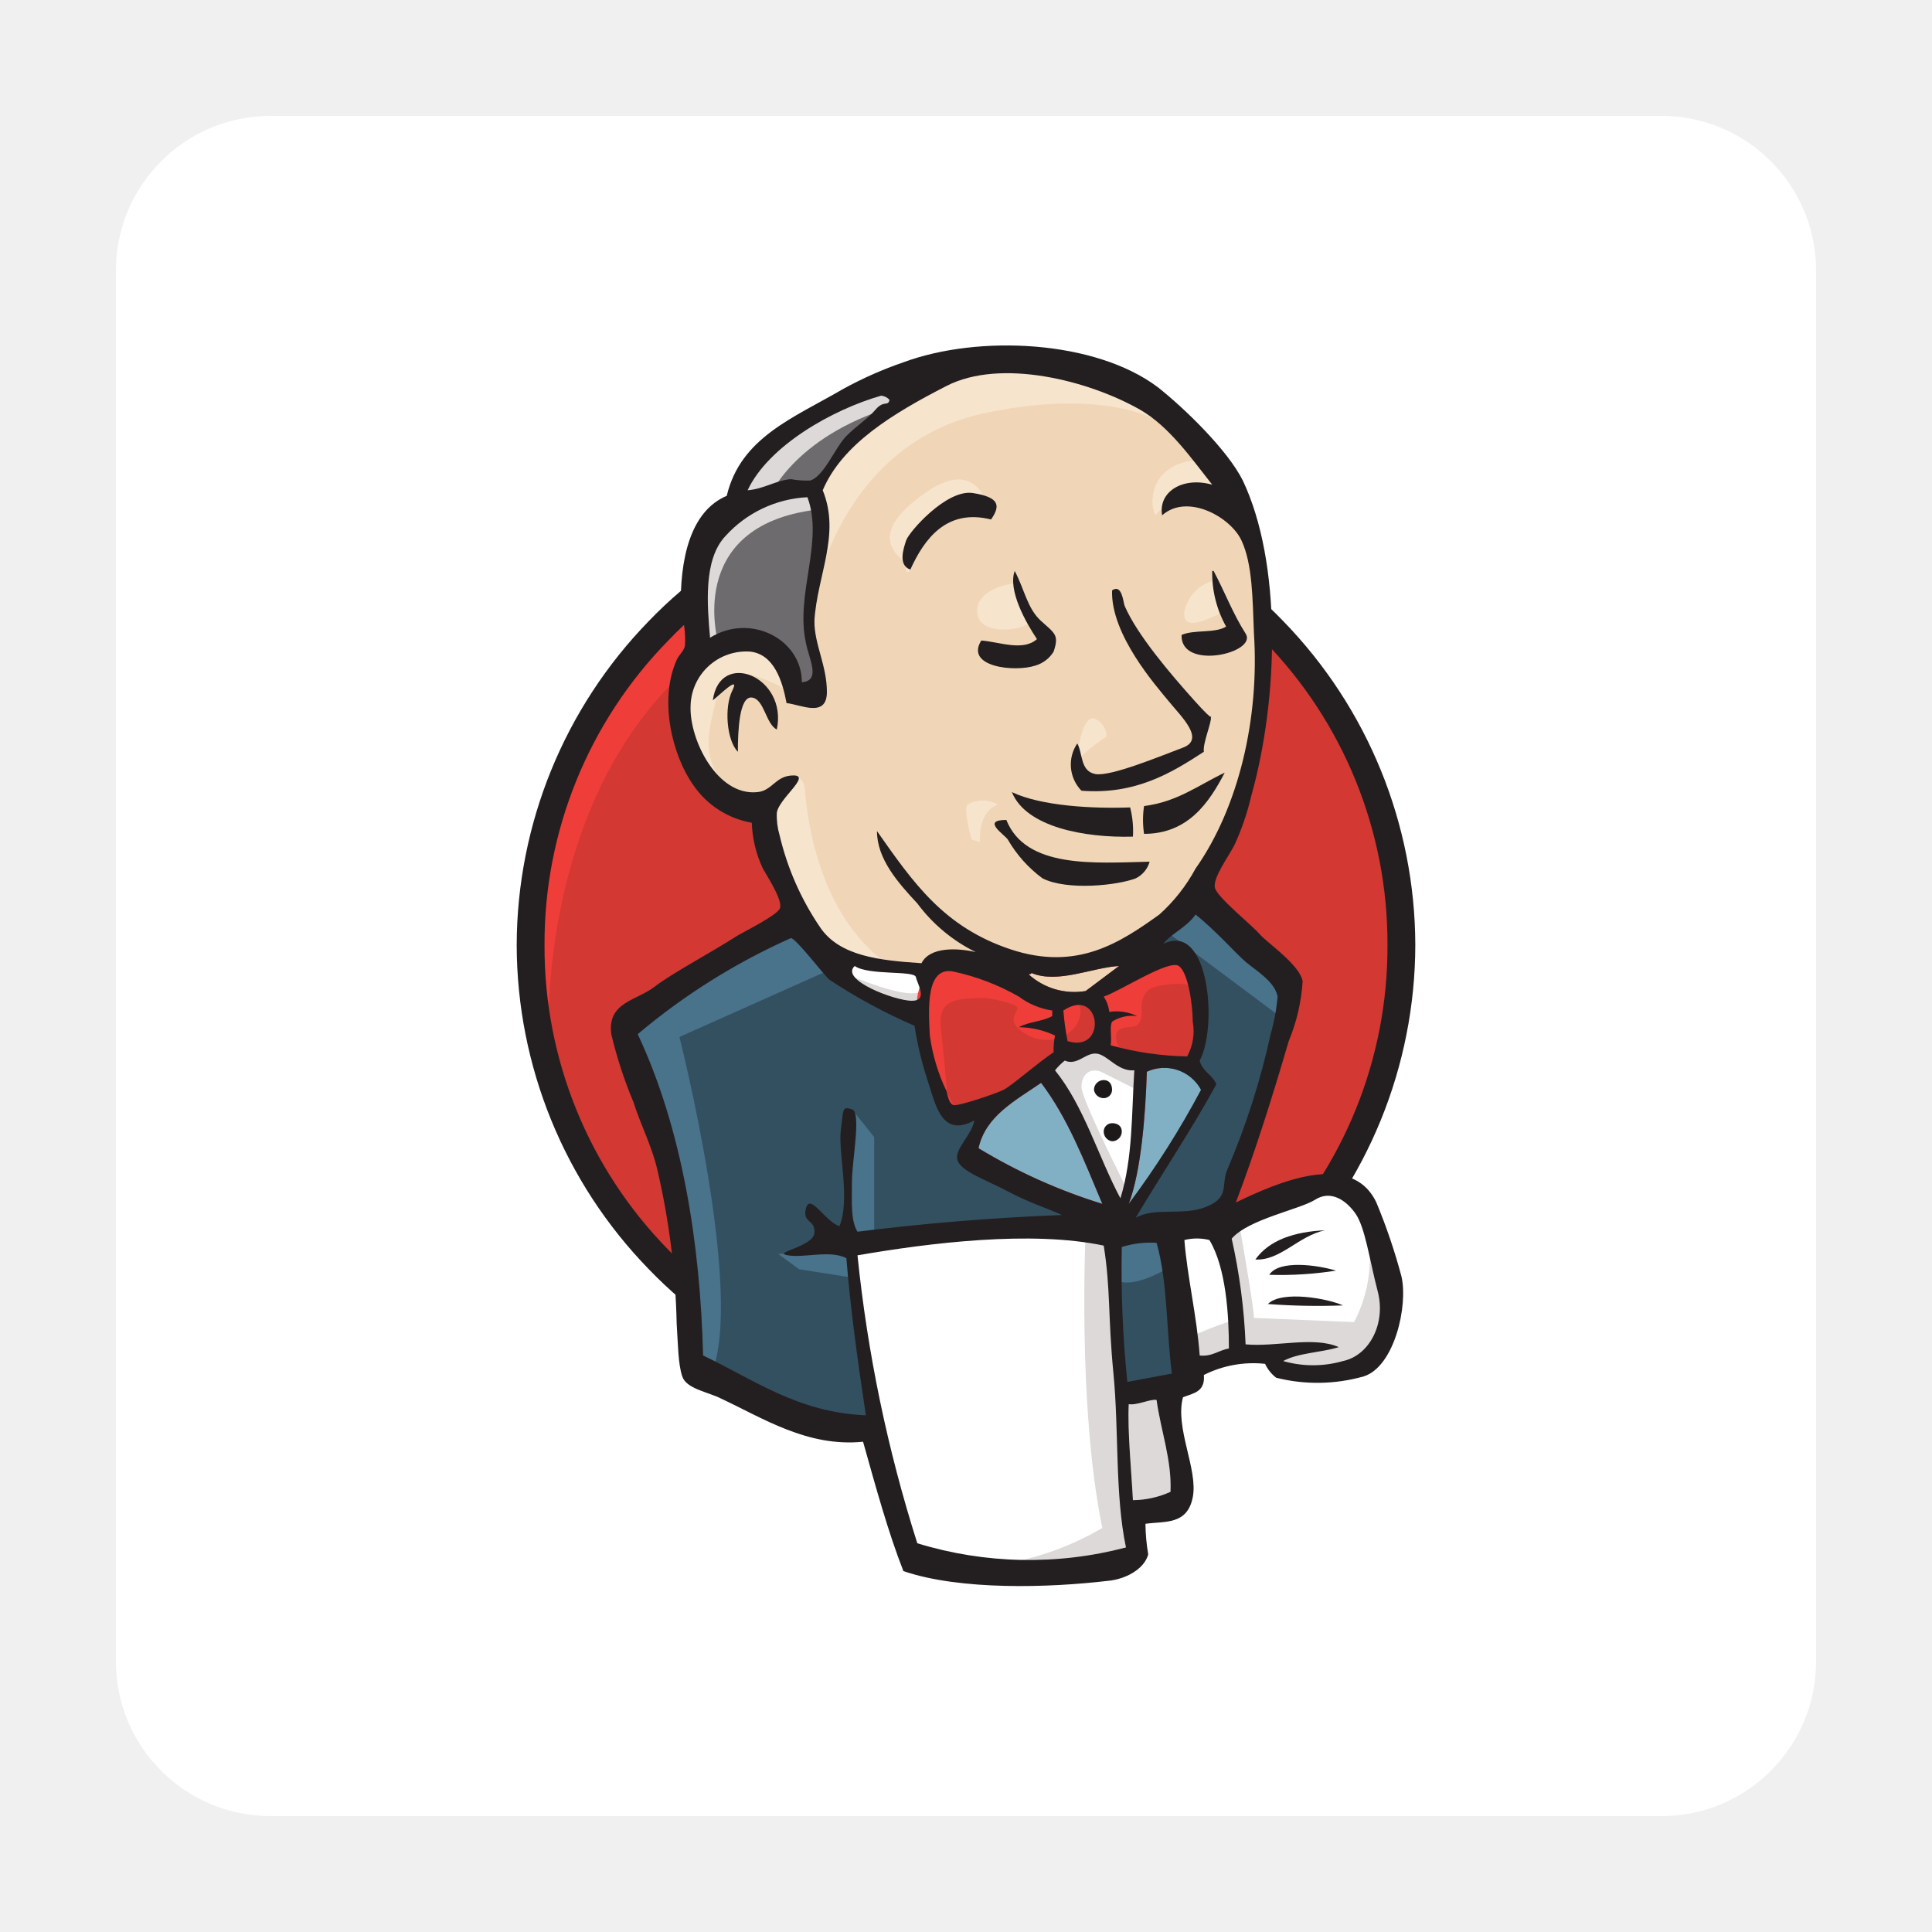
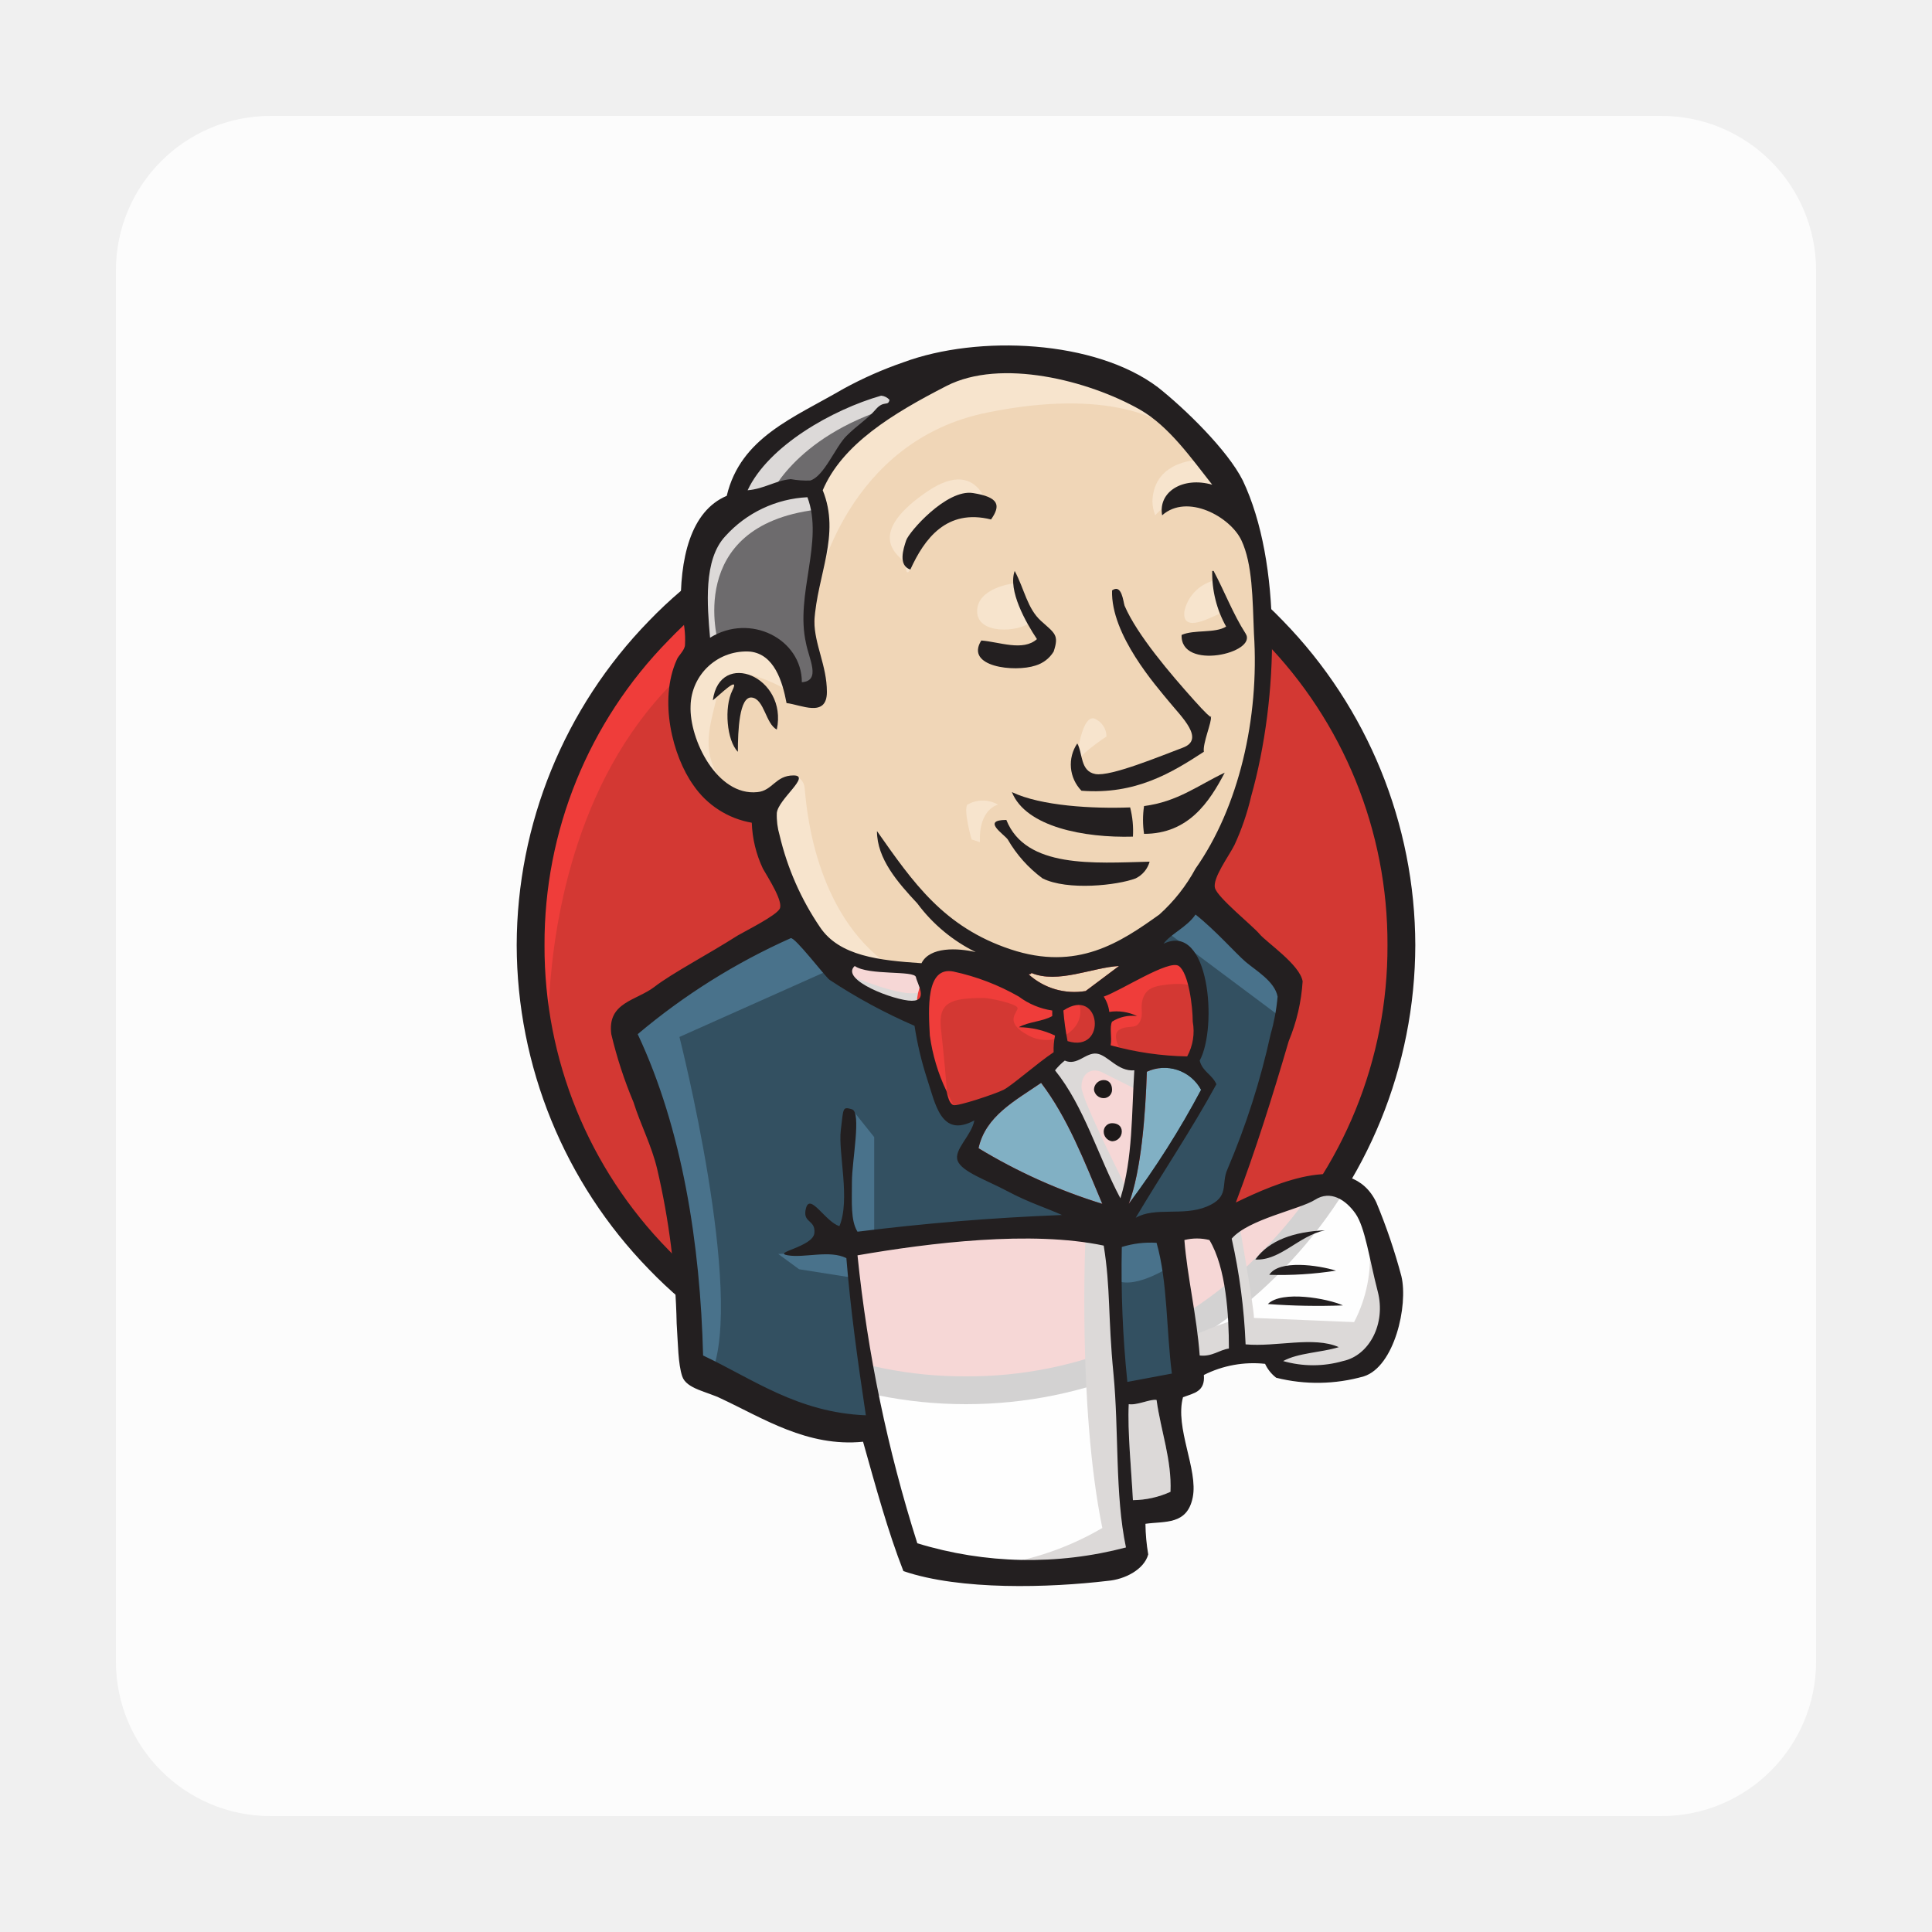
<svg xmlns="http://www.w3.org/2000/svg" width="100" height="100" viewBox="0 0 100 100" fill="none">
-   <rect x="6" y="6" width="88" height="88" rx="8" fill="white" />
+   <rect x="6" y="6" width="88" height="88" rx="8" fill="white" fill-opacity="0.8" />
  <path fill-rule="evenodd" clip-rule="evenodd" d="M72.536 48.848C72.536 61.592 62.456 71.888 50 71.888C37.544 71.888 27.464 61.592 27.464 48.848C27.464 36.104 37.544 25.808 50 25.808C62.456 25.808 72.536 36.104 72.536 48.848Z" fill="#D33833" />
  <path d="M28.4 54.536C28.4 54.536 26.744 30.488 48.92 29.84L47.336 27.248L35.312 31.28L31.928 35.24L28.904 41L27.176 47.696L27.68 52.16" fill="#EF3D3A" />
  <path d="M34.592 33.152C30.464 37.36 28.161 43.025 28.184 48.92C28.161 54.815 30.464 60.48 34.592 64.688C36.58 66.77 38.971 68.426 41.621 69.552C44.27 70.679 47.121 71.253 50 71.24C52.879 71.253 55.73 70.679 58.379 69.552C61.029 68.426 63.42 66.77 65.408 64.688C69.536 60.48 71.839 54.815 71.816 48.92C71.839 43.025 69.536 37.36 65.408 33.152C63.42 31.07 61.029 29.414 58.379 28.288C55.73 27.161 52.879 26.587 50 26.6C47.121 26.587 44.27 27.161 41.621 28.288C38.971 29.414 36.58 31.07 34.592 33.152ZM33.584 65.696C29.211 61.205 26.758 55.188 26.744 48.92C26.758 42.652 29.211 36.635 33.584 32.144C35.709 29.934 38.258 28.176 41.079 26.976C43.9 25.776 46.934 25.158 50 25.16C53.066 25.158 56.1 25.776 58.921 26.976C61.742 28.176 64.291 29.934 66.416 32.144C70.789 36.635 73.243 42.652 73.256 48.92C73.243 55.188 70.789 61.205 66.416 65.696C64.291 67.906 61.742 69.664 58.921 70.864C56.1 72.064 53.066 72.682 50 72.68C46.934 72.682 43.9 72.064 41.079 70.864C38.258 69.664 35.709 67.906 33.584 65.696Z" fill="#231F20" />
  <path fill-rule="evenodd" clip-rule="evenodd" d="M59.504 48.992L56.048 49.496L51.44 50H45.464L43.232 49.28L41.288 47.192L39.776 42.8L39.416 41.864L37.328 41.144L36.176 39.2L35.312 36.32L36.248 33.872L38.48 33.08L40.28 33.944L41.144 35.816L42.152 35.672L42.512 35.24L42.152 33.296V30.776L42.656 27.32V25.376L44.168 22.856L46.976 20.912L51.728 18.824L57.056 19.616L61.664 23L63.824 26.384L65.12 28.904L65.48 35.096L64.472 40.352L62.6 45.104L60.8 47.624" fill="#F0D6B7" />
  <path fill-rule="evenodd" clip-rule="evenodd" d="M56.552 63.824L44.312 64.328V66.416L45.32 73.616L44.816 74.192L36.248 71.24L35.6 70.232L34.736 60.512L32.792 54.68L32.36 53.312L39.2 48.632L41.36 47.768L43.232 50.072L44.888 51.512L46.76 52.16L47.624 52.376L48.704 56.84L49.424 57.776L51.44 57.128L50.072 59.792L57.488 63.32L56.552 63.824Z" fill="#335061" />
  <path fill-rule="evenodd" clip-rule="evenodd" d="M36.248 33.872L38.48 33.08L40.28 33.944L41.144 35.816L42.152 35.672L42.44 34.664L41.864 32.648L42.44 27.968L42.008 25.376L43.52 23.576L46.904 20.912L45.896 19.616L41.216 21.92L39.2 23.504L38.12 25.88L36.392 28.184L35.888 30.92L36.248 33.872Z" fill="#6D6B6D" />
  <path fill-rule="evenodd" clip-rule="evenodd" d="M39.776 25.808C39.776 25.808 41 22.64 46.184 21.056C51.368 19.472 46.472 19.976 46.472 19.976L40.856 22.136L38.696 24.224L37.76 25.952L39.776 25.808Z" fill="#DCD9D8" />
  <path fill-rule="evenodd" clip-rule="evenodd" d="M37.184 33.296C37.184 33.296 35.384 27.248 42.224 26.384L42.008 25.376L37.256 26.456L35.888 30.92L36.248 33.872L37.184 33.296Z" fill="#DCD9D8" />
  <path fill-rule="evenodd" clip-rule="evenodd" d="M39.92 41.216L41.072 40.136C41.225 40.167 41.364 40.247 41.468 40.364C41.572 40.48 41.635 40.628 41.648 40.784C41.72 41.432 42.008 46.832 45.68 49.712C45.968 50 42.944 49.28 42.944 49.28L40.208 45.032" fill="#F7E4CD" />
  <path fill-rule="evenodd" clip-rule="evenodd" d="M55.688 39.632C55.688 39.632 55.904 37.04 56.624 37.184C56.814 37.257 56.977 37.385 57.093 37.552C57.208 37.719 57.271 37.917 57.272 38.12C57.272 38.12 55.616 39.2 55.688 39.632Z" fill="#F7E4CD" />
  <path d="M62.816 30.056C62.442 30.154 62.103 30.354 61.836 30.634C61.569 30.914 61.385 31.262 61.304 31.64C61.16 32.864 62.816 31.856 63.104 31.784" fill="#F7E4CD" />
  <path d="M52.448 30.2C52.448 30.2 50.576 30.416 50.576 31.64C50.576 32.864 52.736 32.72 53.312 32.216" fill="#F7E4CD" />
  <path fill-rule="evenodd" clip-rule="evenodd" d="M40.784 35.744C40.784 35.744 37.544 33.8 37.184 35.672C36.824 37.544 36.032 38.912 37.688 40.928L36.608 40.568L35.528 37.904L35.168 35.312L37.184 33.296L39.416 33.44L40.712 34.448V35.744" fill="#F7E4CD" />
  <path fill-rule="evenodd" clip-rule="evenodd" d="M42.296 30.344C42.296 30.344 43.808 22.784 51.152 21.344C57.2 20.12 60.44 21.56 61.592 23C61.592 23 56.192 16.52 51.08 18.536C45.968 20.552 42.152 24.08 42.224 26.384C42.33 27.701 42.354 29.024 42.296 30.344Z" fill="#F7E4CD" />
  <path fill-rule="evenodd" clip-rule="evenodd" d="M62.24 23.792C62.24 23.792 59.72 23.72 59.648 25.952C59.655 26.198 59.703 26.442 59.792 26.672C59.792 26.672 61.808 24.44 63.032 25.592" fill="#F7E4CD" />
  <path fill-rule="evenodd" clip-rule="evenodd" d="M51.296 26.888C51.296 26.888 50.936 23.432 47.984 25.448C45.032 27.464 46.256 28.544 46.616 28.904C46.976 29.264 46.832 29.912 47.12 29.48C47.408 29.048 47.264 27.464 48.272 27.032C49.28 26.6 50.72 26.096 51.296 26.888Z" fill="#F7E4CD" />
  <path fill-rule="evenodd" clip-rule="evenodd" d="M43.232 50.072L35.168 53.672C35.168 53.672 38.552 66.992 36.824 71.096L35.6 70.664V65.624L33.296 55.976L32.36 53.312L40.784 47.696L43.232 50.072Z" fill="#49728B" />
  <path fill-rule="evenodd" clip-rule="evenodd" d="M44.096 57.416L45.248 58.856V63.968H43.88C43.88 63.968 43.664 60.368 43.664 59.936C43.664 59.504 43.88 57.992 43.88 57.992" fill="#49728B" />
  <path fill-rule="evenodd" clip-rule="evenodd" d="M44.096 64.76L40.28 64.904L41.36 65.696L44.096 66.128" fill="#49728B" />
  <path fill-rule="evenodd" clip-rule="evenodd" d="M57.344 63.896H60.512L61.304 71.744L57.992 72.176L57.344 63.968" fill="#335061" />
  <path fill-rule="evenodd" clip-rule="evenodd" d="M58.208 63.896L63.032 63.608C63.032 63.608 64.976 58.64 64.976 58.424C64.976 58.208 66.704 51.224 66.704 51.224L62.816 47.192L62.024 46.472L60.008 48.56V56.48L58.208 63.896Z" fill="#335061" />
  <path fill-rule="evenodd" clip-rule="evenodd" d="M60.368 63.32L57.344 63.896L57.776 66.272C58.856 66.776 60.8 65.408 60.8 65.408" fill="#49728B" />
  <path fill-rule="evenodd" clip-rule="evenodd" d="M60.44 48.272L66.416 52.736L66.632 50.648L62.024 46.472L60.44 48.272Z" fill="#49728B" />
-   <path fill-rule="evenodd" clip-rule="evenodd" d="M47.12 80.816L45.32 73.616L44.456 68.288L44.312 64.328L52.304 63.896H57.344L56.912 72.896L57.632 79.88V81.104L51.152 81.68L47.12 80.816Z" fill="white" />
+   <path fill-rule="evenodd" clip-rule="evenodd" d="M47.12 80.816L45.32 73.616L44.456 68.288L44.312 64.328L52.304 63.896H57.344L56.912 72.896L57.632 79.88V81.104L51.152 81.68L47.12 80.816Z" fill="white" fill-opacity="0.8" />
  <path fill-rule="evenodd" clip-rule="evenodd" d="M56.192 63.824C56.192 63.824 55.76 72.752 57.056 79.088C55.12 80.222 52.955 80.91 50.72 81.104L57.92 80.888L58.784 80.384L57.776 66.272L57.488 63.32" fill="#DCD9D8" />
-   <path fill-rule="evenodd" clip-rule="evenodd" d="M61.448 71.024L64.76 70.088L71.096 69.728L72.032 66.776L70.376 61.736L68.36 61.52L65.624 62.384L63.032 63.608L61.592 63.392L60.512 63.824" fill="white" />
+   <path fill-rule="evenodd" clip-rule="evenodd" d="M61.448 71.024L64.76 70.088L71.096 69.728L72.032 66.776L70.376 61.736L68.36 61.52L65.624 62.384L63.032 63.608L61.592 63.392L60.512 63.824" fill="white" fill-opacity="0.8" />
  <path fill-rule="evenodd" clip-rule="evenodd" d="M61.376 69.296C61.376 69.296 63.608 68.288 63.968 68.36L63.032 63.608L64.112 63.176C64.112 63.176 64.904 67.64 64.904 68.216L70.088 68.432C70.734 67.192 71.009 65.792 70.88 64.4L71.816 67.136V68.72L70.448 70.736L68.936 71.096H66.416L65.552 69.944L62.6 70.376L61.592 70.736" fill="#DCD9D8" />
-   <path d="M57.992 63.176L56.12 58.424L54.104 55.544C54.104 55.544 54.536 54.392 55.184 54.392H57.128L59 55.04L58.856 58.208L57.992 63.176Z" fill="white" />
+   <path d="M57.992 63.176L56.12 58.424L54.104 55.544C54.104 55.544 54.536 54.392 55.184 54.392H57.128L59 55.04L58.856 58.208L57.992 63.176Z" fill="white" fill-opacity="0.8" />
  <path fill-rule="evenodd" clip-rule="evenodd" d="M58.352 61.592C58.352 61.592 55.976 56.912 55.976 56.264C55.976 55.616 56.408 55.256 56.984 55.472L58.856 56.408V54.824L55.976 54.176L53.96 54.464L57.344 62.384H57.992" fill="#DCD9D8" />
-   <path d="M47.84 50.216L45.464 50L43.232 49.28V50.072L44.384 51.296L47.768 52.808" fill="white" />
+   <path d="M47.84 50.216L45.464 50L43.232 49.28V50.072L44.384 51.296L47.768 52.808" fill="white" fill-opacity="0.8" />
  <path fill-rule="evenodd" clip-rule="evenodd" d="M44.024 50.504C44.024 50.504 46.688 51.656 47.552 51.368V52.376L45.176 51.872L43.736 50.864L43.952 50.504" fill="#DCD9D8" />
  <path fill-rule="evenodd" clip-rule="evenodd" d="M61.448 54.68C60.109 54.656 58.778 54.463 57.488 54.104C57.56 53.672 57.416 53.168 57.56 52.88C57.945 52.635 58.404 52.533 58.856 52.592C58.409 52.376 57.907 52.3 57.416 52.376C57.384 52.093 57.285 51.822 57.128 51.584C57.992 51.296 59.936 49.424 61.016 50C62.096 50.576 61.736 52.088 61.736 52.88C61.849 53.495 61.747 54.131 61.448 54.68Z" fill="#D33833" />
  <path d="M61.448 54.68C60.109 54.656 58.778 54.463 57.488 54.104C57.56 53.672 57.416 53.168 57.56 52.88C57.945 52.635 58.404 52.533 58.856 52.592C58.409 52.376 57.907 52.3 57.416 52.376C57.384 52.093 57.285 51.822 57.128 51.584C57.992 51.296 59.936 49.424 61.016 50C62.096 50.576 61.736 52.088 61.736 52.88C61.849 53.495 61.747 54.131 61.448 54.68Z" stroke="#D33833" stroke-width="0.71" stroke-miterlimit="5" />
  <path fill-rule="evenodd" clip-rule="evenodd" d="M54.464 52.304V52.592C53.96 52.88 53.24 52.88 52.736 53.168C53.384 53.174 54.023 53.322 54.608 53.6C54.548 53.884 54.524 54.174 54.536 54.464C53.672 55.04 52.952 55.904 51.944 56.408C50.936 56.912 49.856 57.344 49.352 57.2C48.848 57.056 49.064 56.768 48.992 56.48C48.556 55.571 48.265 54.599 48.128 53.6C48.056 52.232 47.912 50 49.352 50.288C50.54 50.543 51.681 50.98 52.736 51.584C53.243 51.964 53.837 52.211 54.464 52.304Z" fill="#D33833" />
  <path d="M54.464 52.304V52.592C53.96 52.88 53.24 52.88 52.736 53.168C53.384 53.174 54.023 53.322 54.608 53.6C54.548 53.884 54.524 54.174 54.536 54.464C53.672 55.04 52.952 55.904 51.944 56.408C50.936 56.912 49.856 57.344 49.352 57.2C48.848 57.056 49.064 56.768 48.992 56.48C48.556 55.571 48.265 54.599 48.128 53.6C48.056 52.232 47.912 50 49.352 50.288C50.54 50.543 51.681 50.98 52.736 51.584C53.243 51.964 53.837 52.211 54.464 52.304Z" stroke="#D33833" stroke-width="0.71" stroke-miterlimit="5" />
  <path fill-rule="evenodd" clip-rule="evenodd" d="M55.256 53.888C55.154 53.365 55.081 52.836 55.04 52.304C56.984 51.008 57.344 54.536 55.256 53.888Z" fill="#D33833" />
  <path d="M55.256 53.888C55.154 53.365 55.081 52.836 55.04 52.304C56.984 51.008 57.344 54.536 55.256 53.888Z" stroke="#D33833" stroke-width="0.71" stroke-miterlimit="5" />
  <path fill-rule="evenodd" clip-rule="evenodd" d="M58.064 54.464C58.064 54.464 57.488 53.6 57.92 53.312C58.352 53.024 58.784 53.312 59 52.88C59.216 52.448 59 52.232 59.144 51.728C59.288 51.224 59.648 51.08 60.08 51.008C60.512 50.936 61.664 50.792 61.88 51.224L61.376 49.64L60.296 49.28L57.056 51.224L56.912 52.16V54.032" fill="#EF3D3A" />
  <path fill-rule="evenodd" clip-rule="evenodd" d="M49.064 57.272C48.992 55.976 48.848 54.608 48.704 53.24C48.56 51.872 49.208 51.656 50.936 51.656C51.224 51.656 52.592 51.944 52.664 52.16C52.736 52.376 51.872 52.88 53.24 53.6C54.608 54.32 56.336 53.24 55.832 51.872C55.616 51.584 54.536 51.8 54.176 51.584L52.16 50.576C51.296 50.072 49.352 49.496 48.416 50.072C46.112 51.656 48.56 55.544 49.352 57.2" fill="#EF3D3A" />
  <path fill-rule="evenodd" clip-rule="evenodd" d="M51.296 26.888C48.992 26.312 47.84 27.896 47.12 29.48C46.472 29.264 46.76 28.4 46.904 27.968C47.048 27.536 48.992 25.304 50.36 25.52C51.728 25.736 51.8 26.168 51.296 26.888Z" fill="#231F20" />
  <path fill-rule="evenodd" clip-rule="evenodd" d="M62.744 29.552H62.816C63.392 30.632 63.824 31.784 64.472 32.792C65.12 33.8 61.088 34.736 61.16 32.864C61.808 32.576 62.888 32.792 63.464 32.432C62.973 31.553 62.725 30.559 62.744 29.552Z" fill="#231F20" />
  <path fill-rule="evenodd" clip-rule="evenodd" d="M52.52 29.552C53.024 30.488 53.168 31.496 53.888 32.144C54.608 32.792 54.824 32.864 54.536 33.728C54.323 34.075 53.99 34.331 53.6 34.448C52.52 34.808 49.928 34.52 50.792 33.152C51.728 33.224 52.952 33.728 53.672 33.08C53.096 32.216 52.16 30.56 52.52 29.552Z" fill="#231F20" />
  <path fill-rule="evenodd" clip-rule="evenodd" d="M62.312 38.912C60.656 39.992 58.784 41.144 55.976 40.928C55.664 40.607 55.471 40.188 55.432 39.742C55.393 39.296 55.508 38.85 55.76 38.48C56.048 38.984 55.904 39.92 56.696 40.064C57.488 40.208 60.08 39.128 61.232 38.696C62.384 38.264 61.16 37.112 60.512 36.32C59.864 35.528 57.488 32.864 57.56 30.56C58.064 30.2 58.136 31.136 58.208 31.352C58.856 32.864 60.584 34.88 61.808 36.248C63.032 37.616 62.6 36.896 62.672 37.112C62.744 37.328 62.24 38.48 62.312 38.912Z" fill="#231F20" />
  <path fill-rule="evenodd" clip-rule="evenodd" d="M40.208 37.76C39.632 37.472 39.56 36.176 38.912 36.104C38.264 36.032 38.192 37.832 38.192 38.912C37.616 38.336 37.472 36.608 37.904 35.744C38.336 34.88 37.184 36.032 36.896 36.248C37.256 33.584 40.784 35.024 40.208 37.76Z" fill="#231F20" />
  <path fill-rule="evenodd" clip-rule="evenodd" d="M63.392 39.992C62.6 41.504 61.52 43.16 59.216 43.16C59.144 42.683 59.144 42.197 59.216 41.72C60.944 41.504 62.024 40.64 63.392 39.992Z" fill="#231F20" />
  <path fill-rule="evenodd" clip-rule="evenodd" d="M52.376 41C53.888 41.72 56.552 41.864 58.496 41.792C58.622 42.285 58.671 42.796 58.64 43.304C56.12 43.376 53.096 42.8 52.376 41Z" fill="#231F20" />
  <path fill-rule="evenodd" clip-rule="evenodd" d="M52.088 42.44C53.096 44.96 56.624 44.672 59.504 44.6C59.452 44.787 59.361 44.961 59.237 45.109C59.113 45.258 58.958 45.379 58.784 45.464C57.848 45.824 55.256 46.112 53.96 45.464C53.228 44.923 52.615 44.237 52.16 43.448C51.944 43.16 50.792 42.44 52.088 42.44Z" fill="#231F20" />
  <path fill-rule="evenodd" clip-rule="evenodd" d="M62.168 56.408C61.074 58.469 59.822 60.443 58.424 62.312C59.072 60.584 59.288 57.704 59.36 55.472C59.859 55.241 60.428 55.209 60.95 55.383C61.471 55.557 61.907 55.924 62.168 56.408Z" fill="#81B0C4" />
  <path fill-rule="evenodd" clip-rule="evenodd" d="M68.576 63.68C67.208 63.968 66.272 65.264 64.976 65.192C65.696 64.184 66.992 63.752 68.576 63.68Z" fill="#231F20" />
  <path fill-rule="evenodd" clip-rule="evenodd" d="M69.152 65.768C68.009 65.948 66.852 66.02 65.696 65.984C66.2 65.192 68.216 65.48 69.152 65.768Z" fill="#231F20" />
  <path fill-rule="evenodd" clip-rule="evenodd" d="M69.512 67.568C68.216 67.617 66.918 67.593 65.624 67.496C66.344 66.776 68.72 67.208 69.512 67.568Z" fill="#231F20" />
  <path fill-rule="evenodd" clip-rule="evenodd" d="M59.864 72.464C60.08 74.048 60.656 75.56 60.584 77.216C59.973 77.494 59.311 77.641 58.64 77.648C58.568 76.208 58.352 74.048 58.424 72.68C58.856 72.752 59.576 72.392 59.864 72.464Z" fill="#DCD9D8" />
  <path fill-rule="evenodd" clip-rule="evenodd" d="M57.92 50L56.192 51.296C55.667 51.384 55.128 51.352 54.617 51.203C54.106 51.053 53.635 50.789 53.24 50.432C53.24 50.432 53.384 50.432 53.384 50.36C54.752 50.936 56.552 50.072 57.92 50Z" fill="#F0D6B7" />
  <path fill-rule="evenodd" clip-rule="evenodd" d="M50.648 59.432C51.008 57.776 52.52 56.984 53.888 56.048C55.256 57.848 56.12 60.08 57.056 62.312C54.81 61.619 52.657 60.652 50.648 59.432Z" fill="#81B0C4" />
  <path fill-rule="evenodd" clip-rule="evenodd" d="M58.424 72.68C58.352 74.048 58.568 76.208 58.64 77.648C59.311 77.641 59.973 77.494 60.584 77.216C60.656 75.56 60.08 74.048 59.864 72.464C59.576 72.392 58.856 72.752 58.424 72.68ZM44.384 64.976C44.9 70.037 45.938 75.032 47.48 79.88C50.99 80.955 54.73 81.03 58.28 80.096C57.704 77.36 57.92 74.048 57.632 71.096C57.344 68.144 57.488 66.704 57.128 64.472C53.384 63.68 48.128 64.328 44.384 64.976ZM58.064 64.544C58.016 66.876 58.112 69.208 58.352 71.528L60.656 71.096C60.368 68.864 60.44 66.344 59.864 64.328C59.256 64.289 58.646 64.362 58.064 64.544ZM62.6 64.184C62.175 64.077 61.729 64.077 61.304 64.184C61.448 66.056 61.952 68.144 62.096 70.16C62.744 70.232 63.104 69.872 63.608 69.8C63.608 68.072 63.464 65.624 62.6 64.184ZM69.512 70.448C70.88 70.16 71.744 68.504 71.312 66.848C70.88 65.192 70.664 63.536 70.16 62.816C69.656 62.096 68.864 61.592 68.072 62.096C67.28 62.6 64.616 63.104 63.752 64.112C64.157 65.91 64.398 67.742 64.472 69.584C66.056 69.728 68 69.152 69.296 69.728C68.36 70.016 67.208 70.016 66.416 70.448C67.428 70.738 68.5 70.738 69.512 70.448ZM57.056 62.312C56.12 60.08 55.256 57.848 53.888 56.048C52.52 56.984 51.008 57.776 50.648 59.432C52.657 60.652 54.81 61.619 57.056 62.312ZM59.36 55.472C59.288 57.704 59.072 60.584 58.424 62.312C59.822 60.443 61.074 58.469 62.168 56.408C61.907 55.924 61.471 55.557 60.95 55.383C60.428 55.209 59.859 55.241 59.36 55.472ZM56.768 54.536C56.192 54.464 55.76 55.184 55.112 54.896C54.926 55.045 54.757 55.214 54.608 55.4C56.12 57.272 56.84 59.864 57.992 62.024C58.64 59.936 58.568 57.632 58.712 55.4C57.848 55.472 57.344 54.608 56.768 54.536ZM55.04 52.304C55.081 52.836 55.154 53.365 55.256 53.888C57.344 54.536 56.984 51.008 55.04 52.304ZM52.736 51.584C51.681 50.98 50.54 50.543 49.352 50.288C47.912 50 48.056 52.232 48.128 53.6C48.265 54.599 48.556 55.571 48.992 56.48C49.064 56.768 49.136 57.128 49.352 57.2C49.568 57.272 51.512 56.624 51.944 56.408C52.376 56.192 53.672 55.04 54.536 54.464C54.524 54.174 54.549 53.884 54.608 53.6C54.023 53.322 53.384 53.174 52.736 53.168C53.24 52.88 53.96 52.88 54.464 52.592V52.304C53.837 52.211 53.243 51.964 52.736 51.584ZM44.24 50C43.448 50.72 46.328 51.8 47.192 51.8C48.056 51.8 47.48 50.936 47.408 50.576C47.336 50.216 44.96 50.504 44.24 50ZM53.384 50.36C53.384 50.432 53.24 50.432 53.24 50.432C53.635 50.789 54.106 51.053 54.617 51.203C55.128 51.352 55.667 51.384 56.192 51.296L57.92 50C56.552 50.072 54.752 50.936 53.384 50.36ZM61.736 52.88C61.736 52.088 61.52 50.36 61.016 50C60.512 49.64 57.992 51.296 57.128 51.584C57.285 51.822 57.384 52.093 57.416 52.376C57.907 52.3 58.409 52.376 58.856 52.592C58.404 52.533 57.945 52.635 57.56 52.88C57.416 53.168 57.56 53.672 57.488 54.104C58.778 54.463 60.109 54.656 61.448 54.68C61.747 54.131 61.849 53.495 61.736 52.88ZM42.944 50.72C42.728 50.576 41.144 48.488 40.928 48.56C38.068 49.836 35.401 51.508 33.008 53.528C35.312 58.424 36.248 64.4 36.392 70.16C38.984 71.384 41.288 73.112 44.816 73.256C44.384 70.376 44.024 67.784 43.808 65.12C42.944 64.688 41.648 65.12 40.784 64.976C39.92 64.832 42.08 64.544 42.152 63.824C42.224 63.104 41.504 63.32 41.72 62.528C41.936 61.736 42.728 63.248 43.448 63.464C44.024 62.096 43.376 59.648 43.52 58.496C43.664 57.344 43.592 57.272 44.096 57.416C44.6 57.56 44.096 60.08 44.096 61.16C44.096 62.24 44.024 63.176 44.384 63.752C47.84 63.32 51.296 63.032 54.968 62.888C54.176 62.528 53.24 62.24 52.16 61.664C51.08 61.088 49.784 60.656 49.568 60.08C49.352 59.504 50.288 58.784 50.432 57.992C48.704 58.928 48.416 57.128 47.984 55.832C47.695 54.939 47.478 54.024 47.336 53.096C45.805 52.434 44.336 51.639 42.944 50.72ZM60.224 48.848C62.6 47.696 63.032 53.168 62.096 54.896C62.24 55.472 62.744 55.616 62.96 56.12C61.664 58.496 60.152 60.728 58.784 63.032C59.792 62.456 61.232 62.96 62.456 62.456C63.68 61.952 63.176 61.304 63.536 60.512C64.497 58.259 65.244 55.921 65.768 53.528C65.951 52.893 66.072 52.242 66.128 51.584C65.984 50.792 64.976 50.216 64.472 49.784C63.968 49.352 62.888 48.128 61.88 47.336C61.448 47.984 60.584 48.344 60.224 48.848ZM37.544 27.752C36.392 28.976 36.608 31.352 36.752 33.008C38.84 31.712 41.504 33.08 41.504 35.312C42.512 35.24 41.864 34.088 41.72 33.296C41.144 30.776 42.656 28.04 41.792 25.736C40.986 25.775 40.196 25.974 39.467 26.32C38.738 26.666 38.084 27.152 37.544 27.752ZM45.608 20.48C43.088 21.2 39.776 23.072 38.696 25.376C39.56 25.304 40.136 24.872 40.928 24.8C41.261 24.86 41.598 24.884 41.936 24.872C42.656 24.656 43.232 23.144 43.808 22.568C44.384 21.992 44.888 21.704 45.32 21.2C45.752 20.696 45.968 21.056 46.04 20.696C45.929 20.571 45.774 20.494 45.608 20.48ZM59 21.2C56.336 19.688 51.8 18.536 48.992 19.976C46.184 21.416 43.592 23 42.584 25.376C43.52 27.68 42.296 29.768 42.152 32.144C42.152 33.368 42.8 34.448 42.8 35.816C42.8 37.184 41.432 36.464 40.712 36.392C40.496 35.24 40.064 33.872 38.84 33.728C38.45 33.699 38.058 33.749 37.688 33.876C37.318 34.003 36.978 34.204 36.688 34.467C36.399 34.729 36.166 35.048 36.003 35.404C35.841 35.76 35.753 36.145 35.744 36.536C35.672 38.264 37.112 41.216 39.2 41C39.992 40.928 40.136 40.136 41.072 40.136C42.008 40.136 40.28 41.36 40.208 42.08C40.193 42.469 40.242 42.858 40.352 43.232C40.751 44.93 41.459 46.541 42.44 47.984C43.448 49.496 45.536 49.712 47.696 49.856C48.128 48.992 49.568 49.064 50.504 49.28C49.31 48.693 48.273 47.829 47.48 46.76C46.472 45.68 45.392 44.456 45.392 43.016C47.264 45.68 48.848 47.984 52.304 49.136C55.76 50.288 57.992 48.776 60.008 47.336C60.764 46.657 61.397 45.853 61.88 44.96C64.112 41.792 65.192 37.184 64.904 32.792C64.832 30.992 64.832 29.192 64.256 27.968C63.68 26.744 61.448 25.52 60.152 26.672C59.936 25.448 61.232 24.656 62.744 25.088C61.664 23.72 60.512 22.064 59 21.2ZM63.968 62.24C66.056 61.232 69.944 59.504 71.24 62.24C71.757 63.481 72.19 64.756 72.536 66.056C72.896 67.568 72.176 70.736 70.592 71.24C69.112 71.661 67.548 71.686 66.056 71.312C65.809 71.122 65.612 70.875 65.48 70.592C64.391 70.475 63.291 70.675 62.312 71.168C62.384 72.032 61.808 72.104 61.232 72.32C60.8 73.904 62.024 76.064 61.736 77.504C61.448 78.944 60.296 78.728 59.288 78.872C59.294 79.403 59.342 79.933 59.432 80.456C59.216 81.248 58.208 81.752 57.344 81.824C54.32 82.184 49.712 82.328 46.76 81.32C45.968 79.304 45.32 76.928 44.672 74.624C41.792 74.912 39.488 73.4 37.328 72.392C36.608 72.032 35.528 71.888 35.312 71.24C35.096 70.592 35.096 69.584 35.024 68.504C34.968 65.812 34.63 63.133 34.016 60.512C33.728 59.288 33.152 58.208 32.792 57.056C32.311 55.914 31.926 54.734 31.64 53.528C31.424 51.872 32.936 51.8 33.872 51.08C34.808 50.36 36.608 49.424 38.192 48.416C38.696 48.128 40.136 47.408 40.352 47.048C40.568 46.688 39.776 45.464 39.488 44.96C39.136 44.215 38.94 43.407 38.912 42.584C38.303 42.479 37.722 42.253 37.203 41.919C36.683 41.585 36.236 41.15 35.888 40.64C34.808 39.128 34.088 36.248 35.024 34.16C35.096 33.944 35.456 33.656 35.456 33.368C35.486 32.784 35.413 32.199 35.24 31.64C35.168 28.904 35.744 26.456 37.616 25.664C38.336 22.64 41.072 21.632 43.664 20.12C44.656 19.578 45.691 19.12 46.76 18.752C50.648 17.312 56.696 17.6 59.936 20.048C61.304 21.128 63.536 23.288 64.328 24.872C66.344 29.12 66.2 36.104 64.76 41.216C64.558 42.083 64.269 42.928 63.896 43.736C63.608 44.312 62.744 45.464 62.888 45.968C63.032 46.472 64.832 47.912 65.192 48.344C65.552 48.776 67.28 49.928 67.424 50.792C67.357 51.857 67.114 52.903 66.704 53.888C65.84 56.84 64.976 59.576 63.968 62.24Z" fill="#231F20" />
  <path fill-rule="evenodd" clip-rule="evenodd" d="M50.072 41.648C50.313 41.509 50.586 41.436 50.864 41.436C51.142 41.436 51.415 41.509 51.656 41.648C51.656 41.648 50.648 41.864 50.72 43.592L50.288 43.448C50.288 43.448 49.856 41.936 50.072 41.648Z" fill="#F7E4CD" />
  <path fill-rule="evenodd" clip-rule="evenodd" d="M57.56 56.408C57.56 56.465 57.549 56.521 57.527 56.573C57.505 56.626 57.474 56.673 57.434 56.714C57.393 56.754 57.346 56.785 57.293 56.807C57.241 56.829 57.185 56.84 57.128 56.84C57.006 56.841 56.888 56.798 56.795 56.719C56.702 56.639 56.642 56.529 56.624 56.408C56.624 56.274 56.677 56.146 56.772 56.052C56.866 55.957 56.994 55.904 57.128 55.904C57.416 55.904 57.56 56.12 57.56 56.408Z" fill="#1D1919" />
  <path fill-rule="evenodd" clip-rule="evenodd" d="M58.064 58.568C58.064 58.702 58.011 58.83 57.916 58.924C57.822 59.019 57.694 59.072 57.56 59.072C57.439 59.055 57.329 58.994 57.249 58.901C57.17 58.809 57.127 58.69 57.128 58.568C57.128 58.453 57.173 58.343 57.255 58.263C57.336 58.181 57.445 58.136 57.56 58.136C57.848 58.136 58.064 58.28 58.064 58.568Z" fill="#1D1919" />
</svg>
